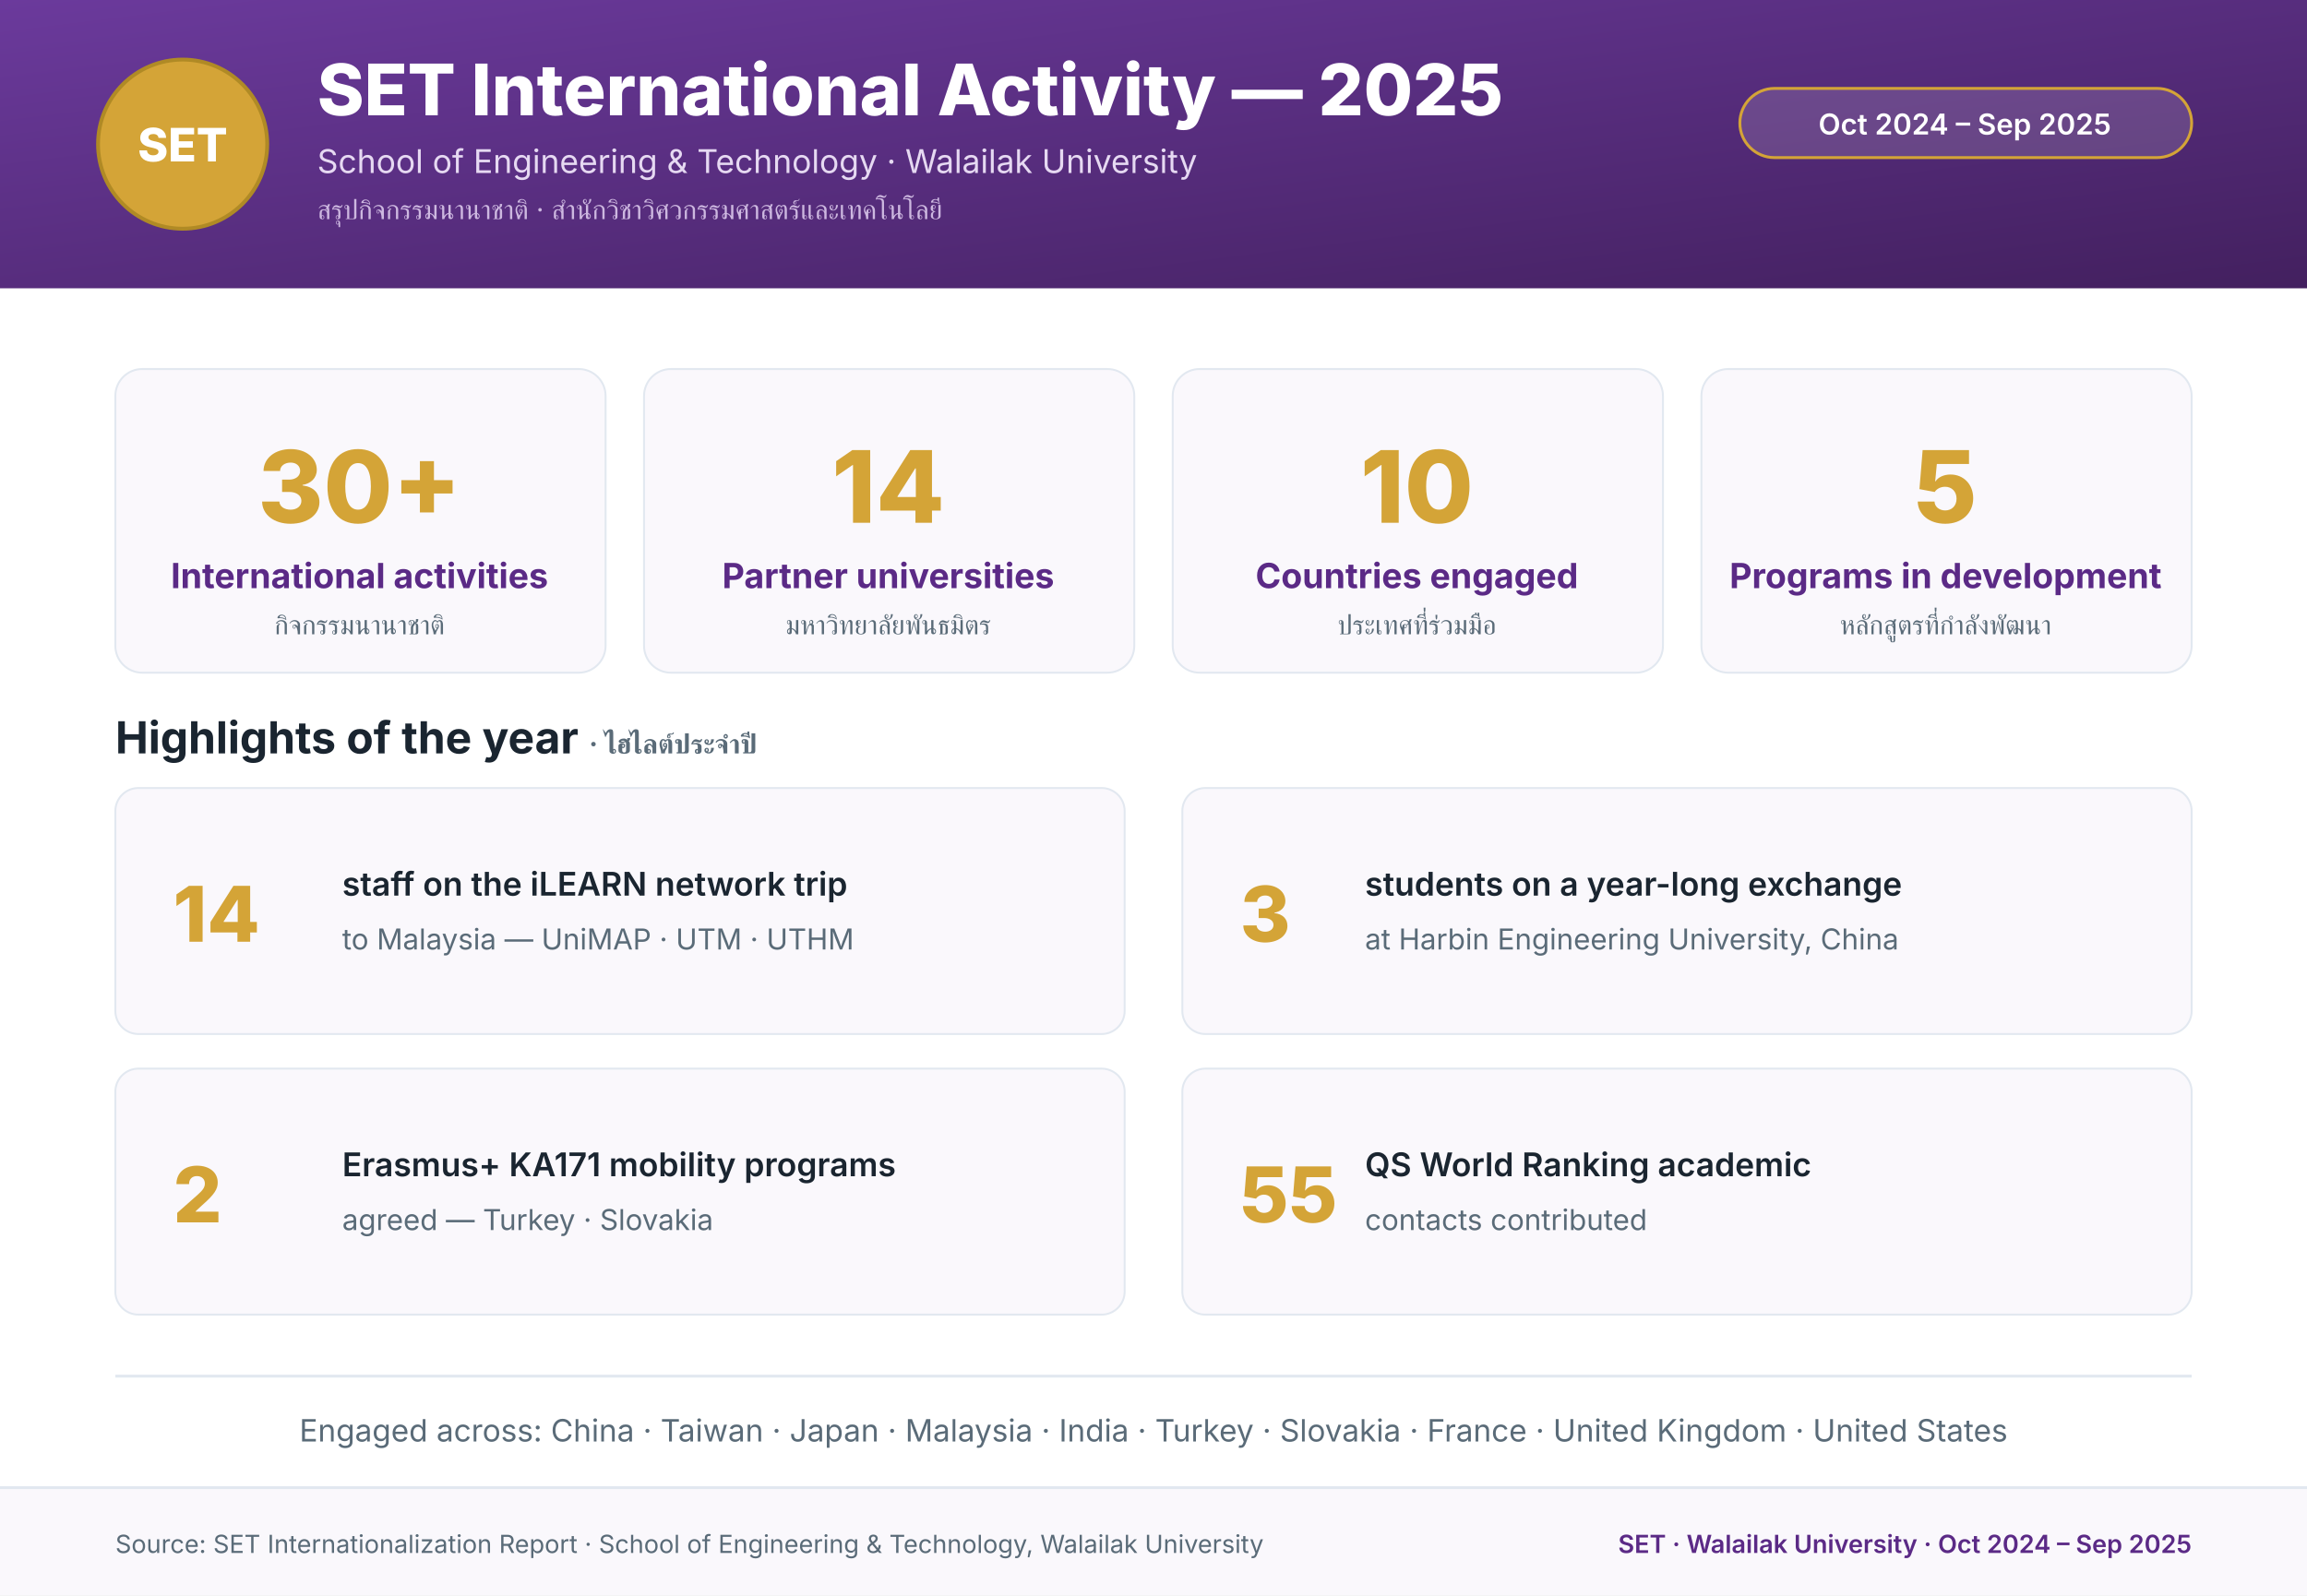
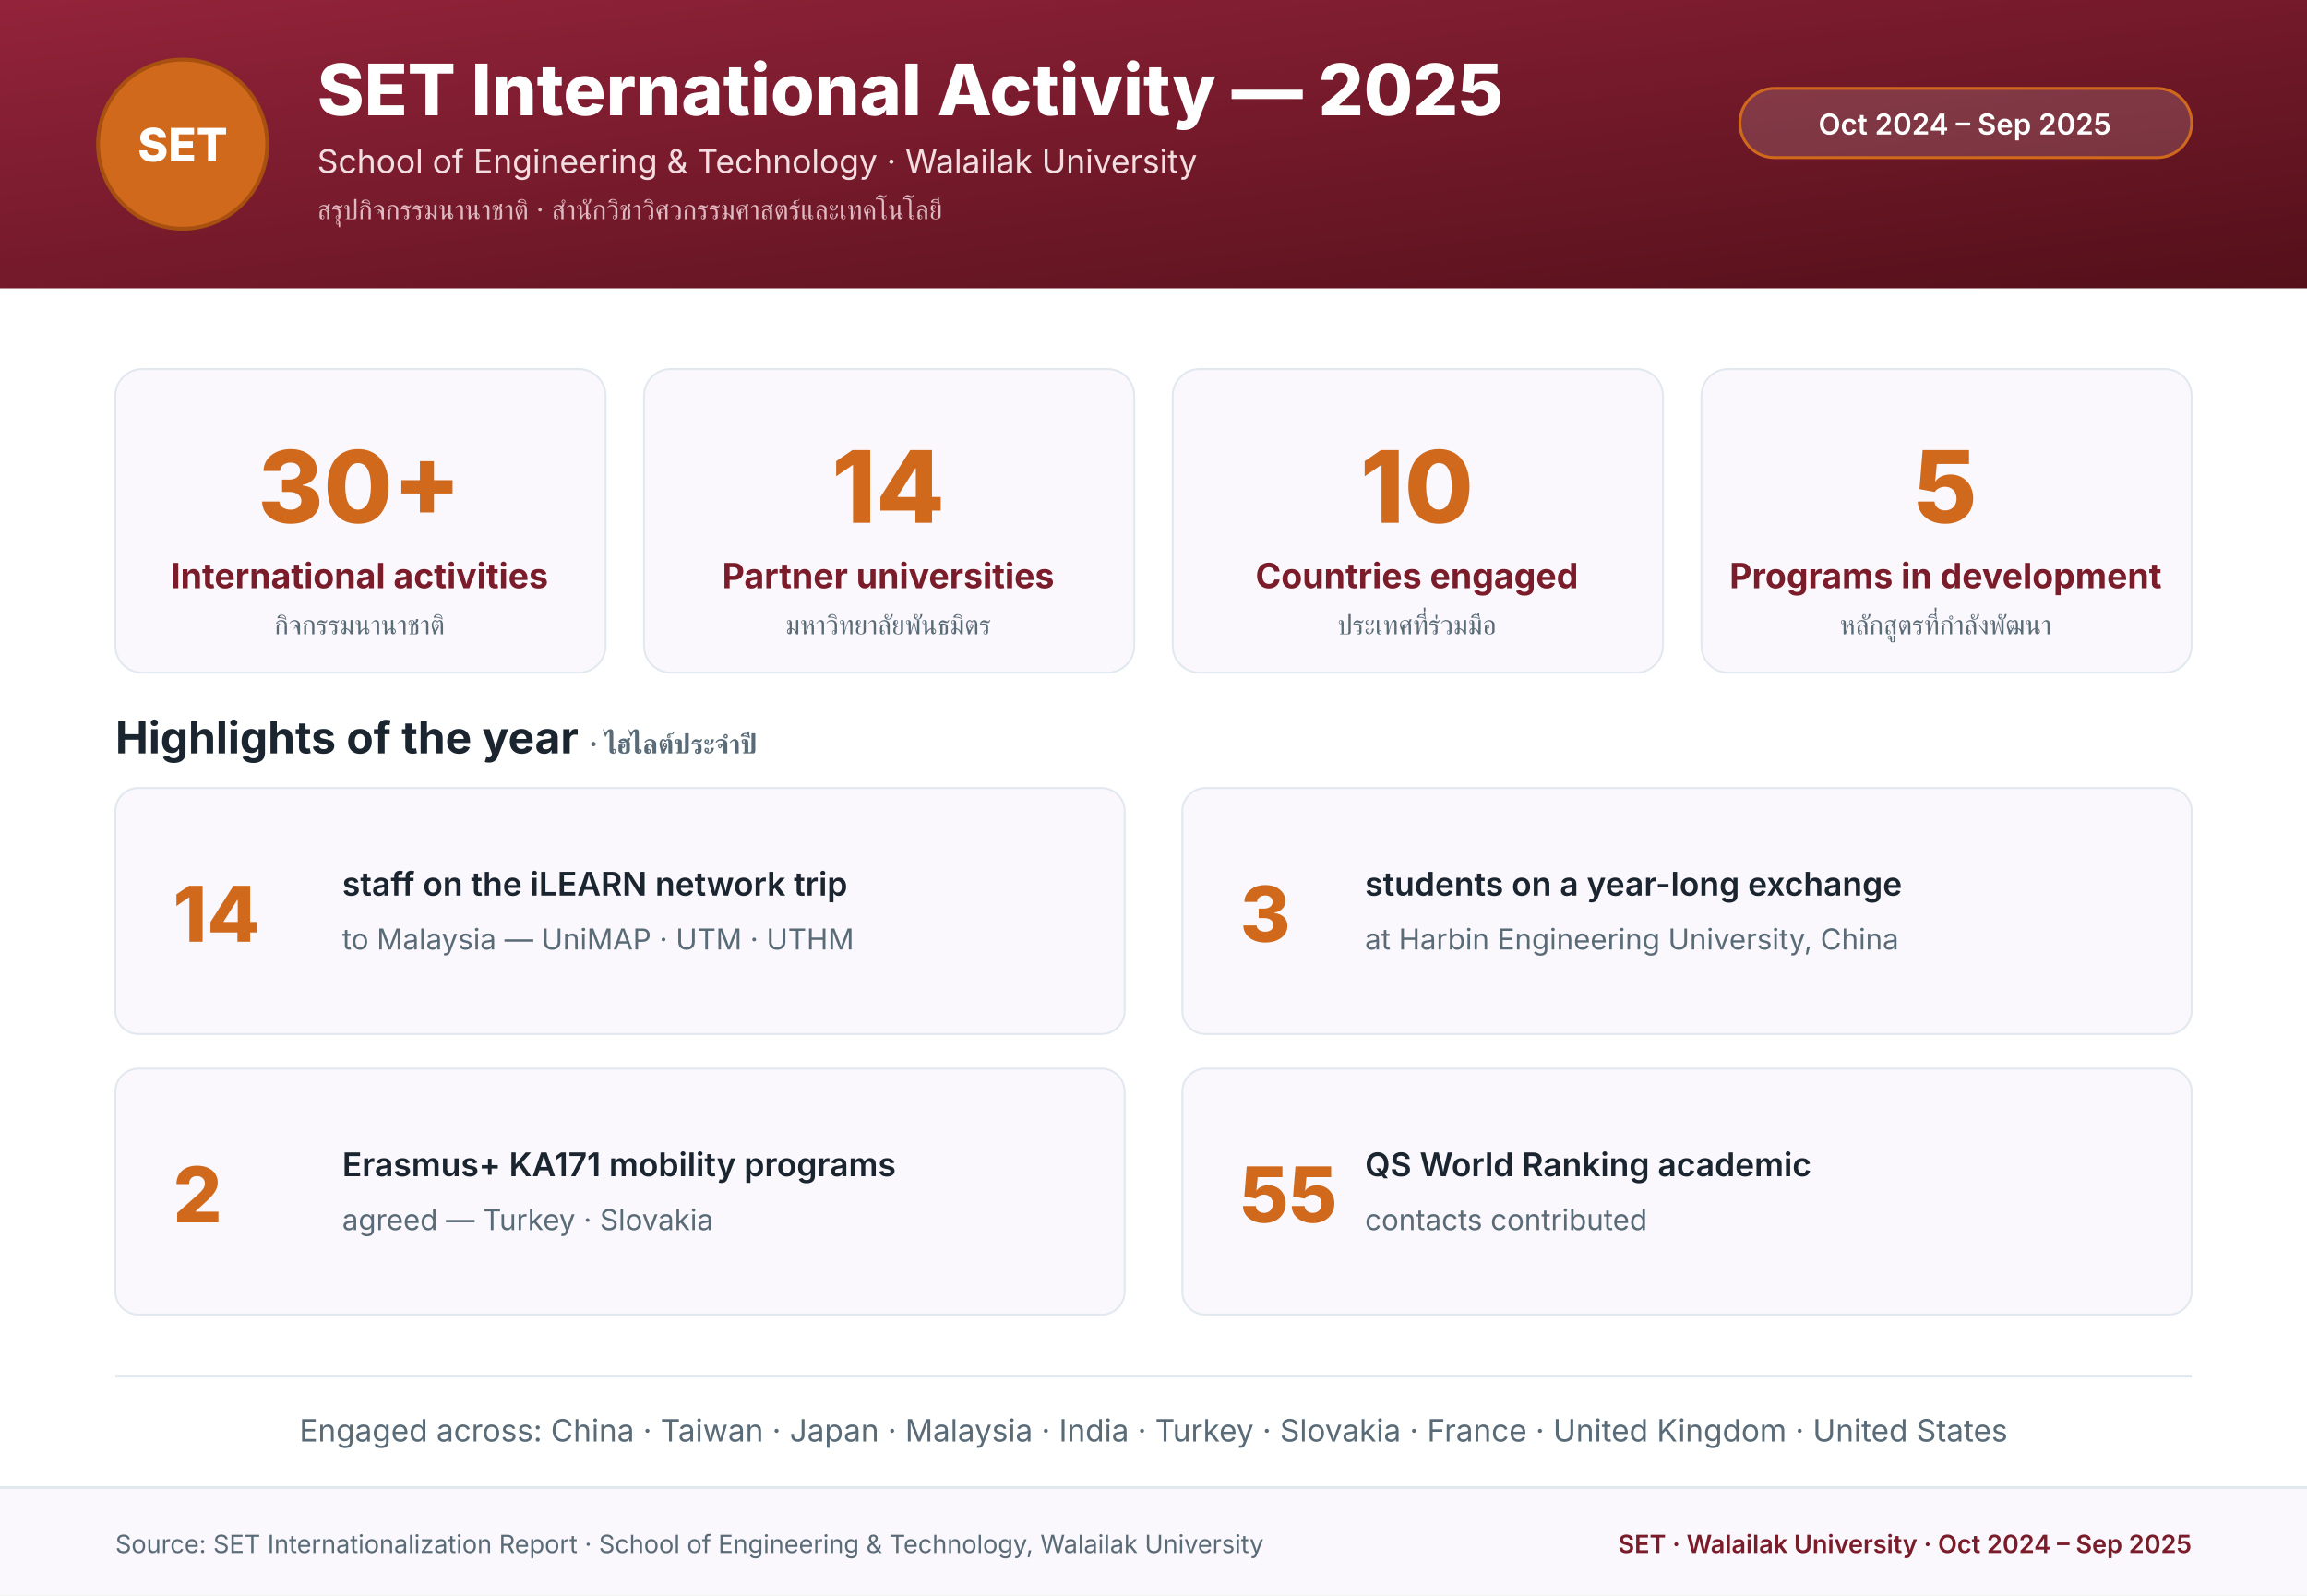
<svg xmlns="http://www.w3.org/2000/svg" viewBox="0 0 1200 830" role="img" aria-label="SET international activity, October 2024 to September 2025: 30+ activities, 14 partner universities, 10 countries, 5 programs in development.">
  <defs>
    <linearGradient id="teal2" x1="0" y1="0" x2="1" y2="1">
-       <stop offset="0" stop-color="#6b3a9c" />
-       <stop offset="1" stop-color="#43205f" />
+       <stop offset="0" stop-color="#93233a" />
+       <stop offset="1" stop-color="#54101a" />
    </linearGradient>
    <style>
      text { font-family: "Inter","Segoe UI","Helvetica Neue",Arial,"Sukhumvit Set","Sarabun",Tahoma,sans-serif; }
-       .num2{font-size:52px;font-weight:800;fill:#d4a437}
-       .lab2{font-size:18px;font-weight:700;fill:#5b2a86}
+       .num2{font-size:52px;font-weight:800;fill:#d0691c}
+       .lab2{font-size:18px;font-weight:700;fill:#7a1c2a}
      .th{font-size:14px;fill:#5a6b78}
      .hh{font-size:23px;font-weight:700;fill:#1a2530}
-       .hv{font-size:40px;font-weight:800;fill:#d4a437}
+       .hv{font-size:40px;font-weight:800;fill:#d0691c}
      .hl{font-size:17px;font-weight:600;fill:#1a2530}
      .hls{font-size:15px;fill:#5a6b78}
      .ttl{font-size:37px;font-weight:800;fill:#fff}
-       .sub{font-size:17px;fill:#e6d9f2}
-       .subth{font-size:14px;fill:#cdb8e0}
+       .sub{font-size:17px;fill:#f2dde1}
+       .subth{font-size:14px;fill:#ddb9c1}
      .badge{font-size:24px;font-weight:800;fill:#fff}
      .pill{font-size:15px;font-weight:600;fill:#fff}
      .ribbon{font-size:16px;fill:#5a6b78}
      .foot{font-size:13px;fill:#5a6b78}
-       .footr{font-size:13px;font-weight:600;fill:#5b2a86}
+       .footr{font-size:13px;font-weight:600;fill:#7a1c2a}
    </style>
  </defs>
  <rect width="1200" height="830" fill="#ffffff" />
  <rect width="1200" height="150" fill="url(#teal2)" />
-   <circle cx="95" cy="75" r="44" fill="#d4a437" stroke="#b08a25" stroke-width="2" />
+   <circle cx="95" cy="75" r="44" fill="#d0691c" stroke="#a8500f" stroke-width="2" />
  <text x="95" y="84" text-anchor="middle" class="badge">SET</text>
  <text x="165" y="60" class="ttl">SET International Activity — 2025</text>
  <text x="165" y="90" class="sub">School of Engineering &amp; Technology · Walailak University</text>
  <text x="165" y="114" class="subth">สรุปกิจกรรมนานาชาติ · สำนักวิชาวิศวกรรมศาสตร์และเทคโนโลยี</text>
-   <rect x="905" y="46" width="235" height="36" rx="18" fill="rgba(255,255,255,0.14)" stroke="#d4a437" stroke-width="1.5" />
+   <rect x="905" y="46" width="235" height="36" rx="18" fill="rgba(255,255,255,0.14)" stroke="#d0691c" stroke-width="1.5" />
  <text x="1022" y="70" text-anchor="middle" class="pill">Oct 2024 – Sep 2025</text>
  <g>
    <rect x="60" y="192" width="255" height="158" rx="14" fill="#faf8fc" stroke="#e2e8f0" />
    <rect x="335" y="192" width="255" height="158" rx="14" fill="#faf8fc" stroke="#e2e8f0" />
    <rect x="610" y="192" width="255" height="158" rx="14" fill="#faf8fc" stroke="#e2e8f0" />
    <rect x="885" y="192" width="255" height="158" rx="14" fill="#faf8fc" stroke="#e2e8f0" />
    <text x="187" y="272" text-anchor="middle" class="num2">30+</text>
    <text x="187" y="306" text-anchor="middle" class="lab2">International activities</text>
    <text x="187" y="330" text-anchor="middle" class="th">กิจกรรมนานาชาติ</text>
    <text x="462" y="272" text-anchor="middle" class="num2">14</text>
    <text x="462" y="306" text-anchor="middle" class="lab2">Partner universities</text>
    <text x="462" y="330" text-anchor="middle" class="th">มหาวิทยาลัยพันธมิตร</text>
    <text x="737" y="272" text-anchor="middle" class="num2">10</text>
    <text x="737" y="306" text-anchor="middle" class="lab2">Countries engaged</text>
    <text x="737" y="330" text-anchor="middle" class="th">ประเทศที่ร่วมมือ</text>
    <text x="1012" y="272" text-anchor="middle" class="num2">5</text>
    <text x="1012" y="306" text-anchor="middle" class="lab2">Programs in development</text>
    <text x="1012" y="330" text-anchor="middle" class="th">หลักสูตรที่กำลังพัฒนา</text>
  </g>
  <text x="60" y="392" class="hh">Highlights of the year <tspan class="th" font-size="16"> ·  ไฮไลต์ประจำปี</tspan>
  </text>
  <rect x="60" y="410" width="525" height="128" rx="12" fill="#faf8fc" stroke="#e2e8f0" />
  <rect x="615" y="410" width="525" height="128" rx="12" fill="#faf8fc" stroke="#e2e8f0" />
  <rect x="60" y="556" width="525" height="128" rx="12" fill="#faf8fc" stroke="#e2e8f0" />
  <rect x="615" y="556" width="525" height="128" rx="12" fill="#faf8fc" stroke="#e2e8f0" />
  <text x="90" y="490" class="hv">14</text>
  <text x="178" y="466" class="hl">staff on the iLEARN network trip</text>
  <text x="178" y="494" class="hls">to Malaysia — UniMAP · UTM · UTHM</text>
  <text x="645" y="490" class="hv">3</text>
  <text x="710" y="466" class="hl">students on a year-long exchange</text>
  <text x="710" y="494" class="hls">at Harbin Engineering University, China</text>
  <text x="90" y="636" class="hv">2</text>
  <text x="178" y="612" class="hl">Erasmus+ KA171 mobility programs</text>
  <text x="178" y="640" class="hls">agreed — Turkey · Slovakia</text>
  <text x="645" y="636" class="hv">55</text>
  <text x="710" y="612" class="hl">QS World Ranking academic</text>
  <text x="710" y="640" class="hls">contacts contributed</text>
  <line x1="60" y1="716" x2="1140" y2="716" stroke="#e2e8f0" stroke-width="1.5" />
  <text x="600" y="750" text-anchor="middle" class="ribbon">Engaged across: China · Taiwan · Japan · Malaysia · India · Turkey · Slovakia · France · United Kingdom · United States</text>
  <rect x="0" y="774" width="1200" height="56" fill="#faf8fc" />
  <line x1="0" y1="774" x2="1200" y2="774" stroke="#e2e8f0" stroke-width="1.5" />
  <text x="60" y="808" class="foot">Source: SET Internationalization Report · School of Engineering &amp; Technology, Walailak University</text>
  <text x="1140" y="808" text-anchor="end" class="footr">SET · Walailak University · Oct 2024 – Sep 2025</text>
</svg>
